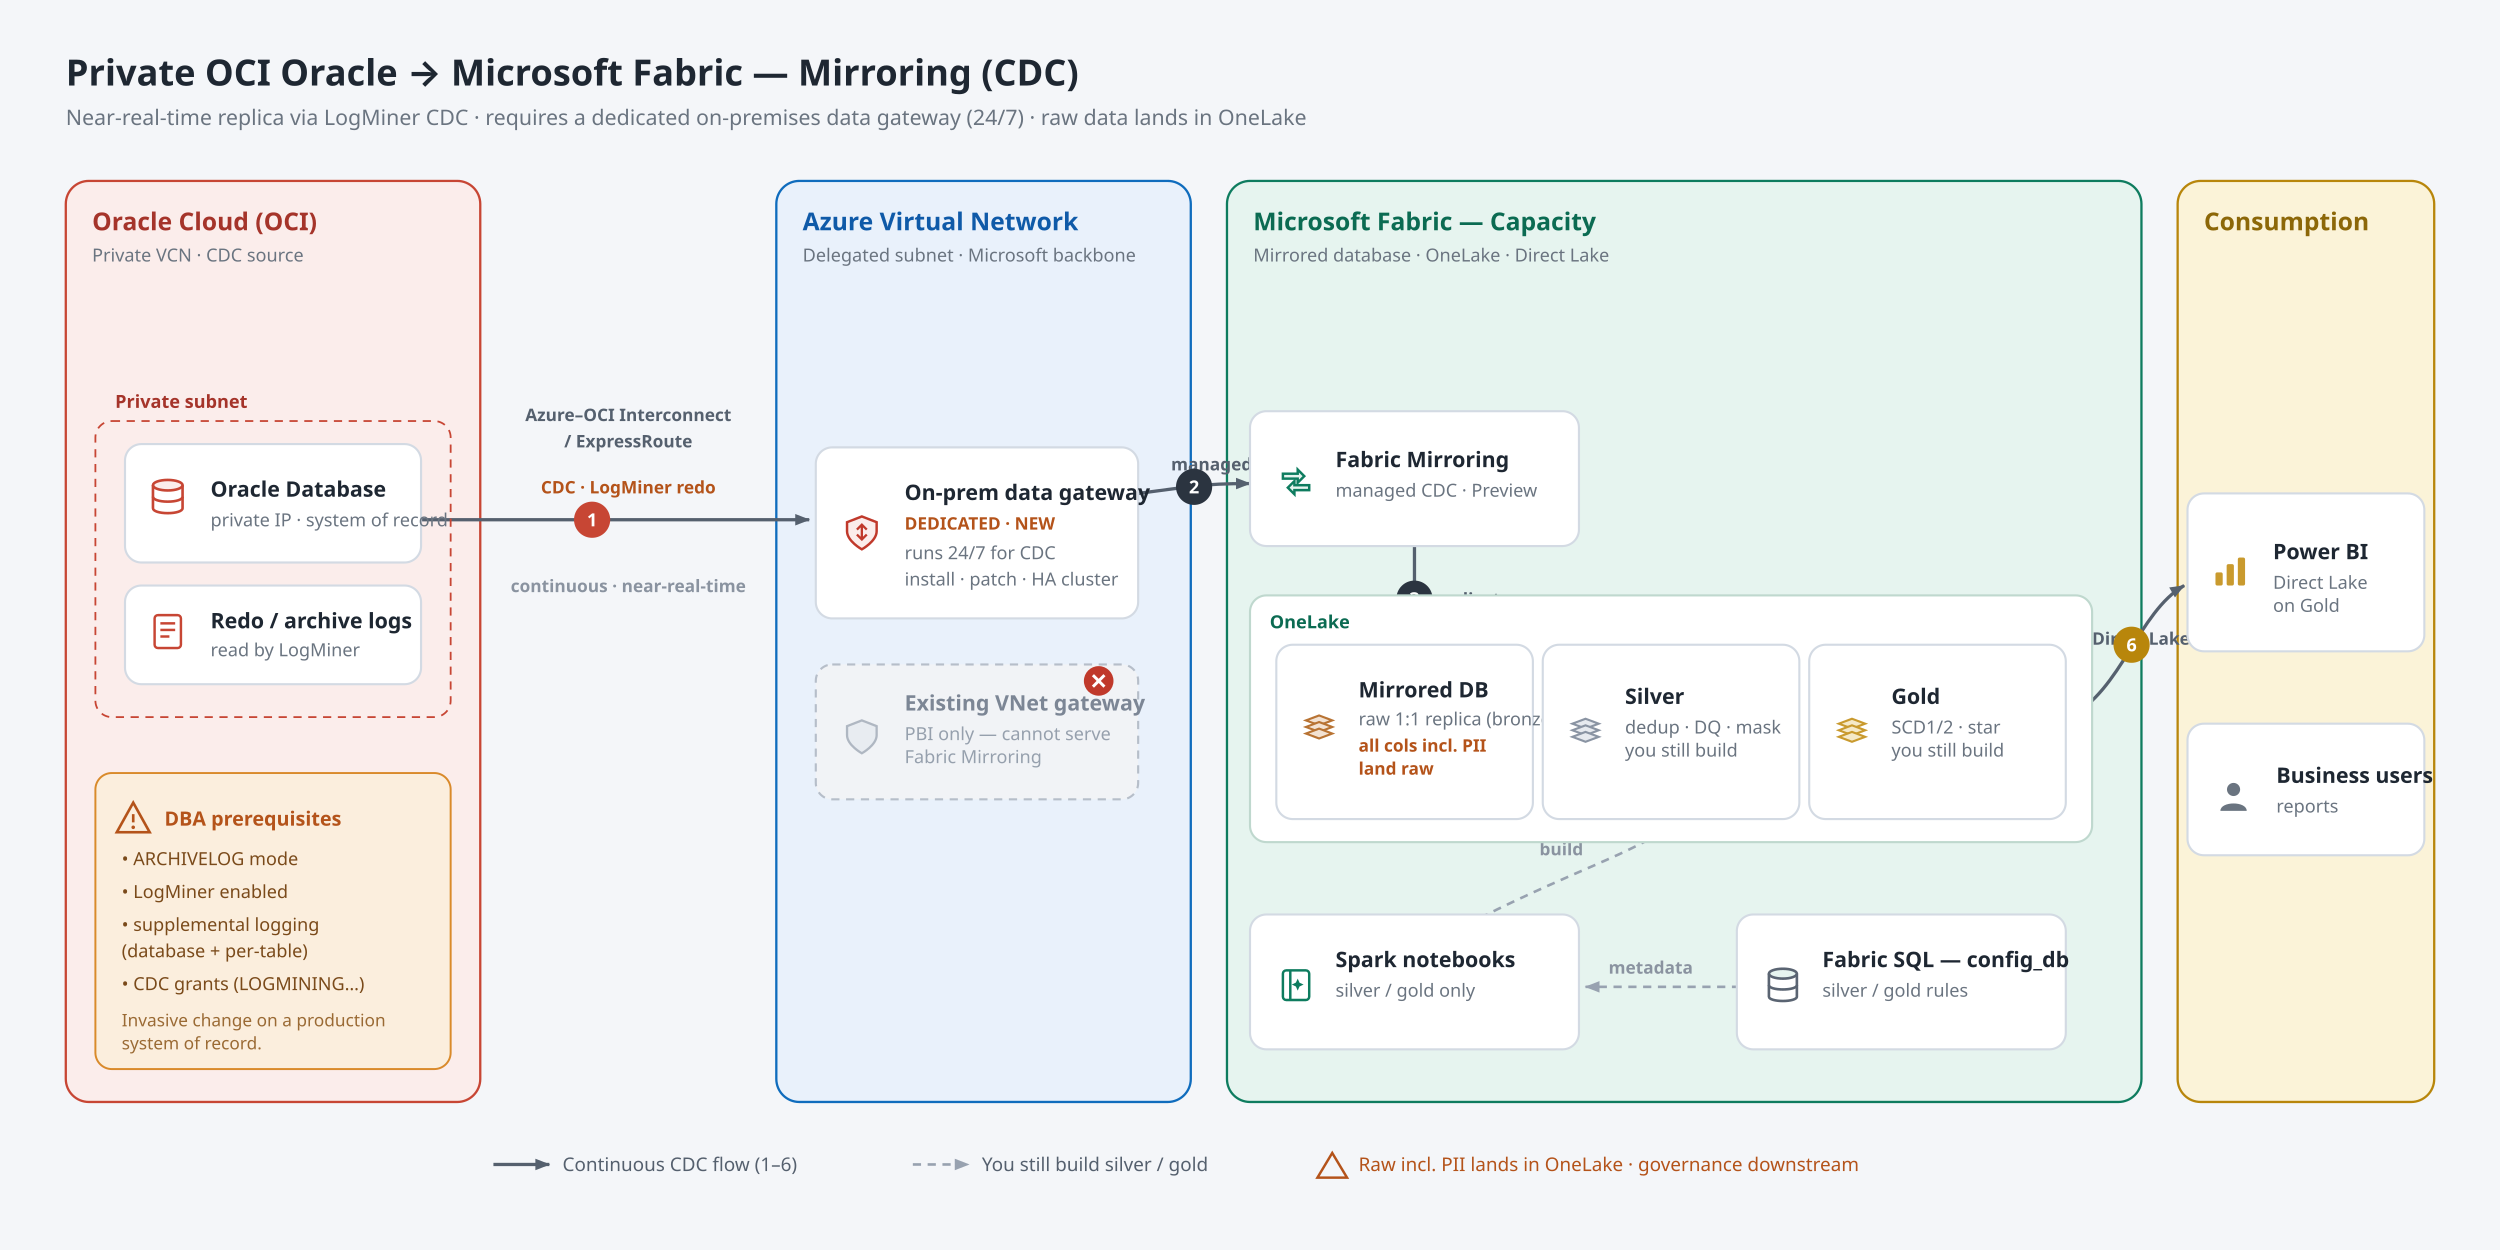
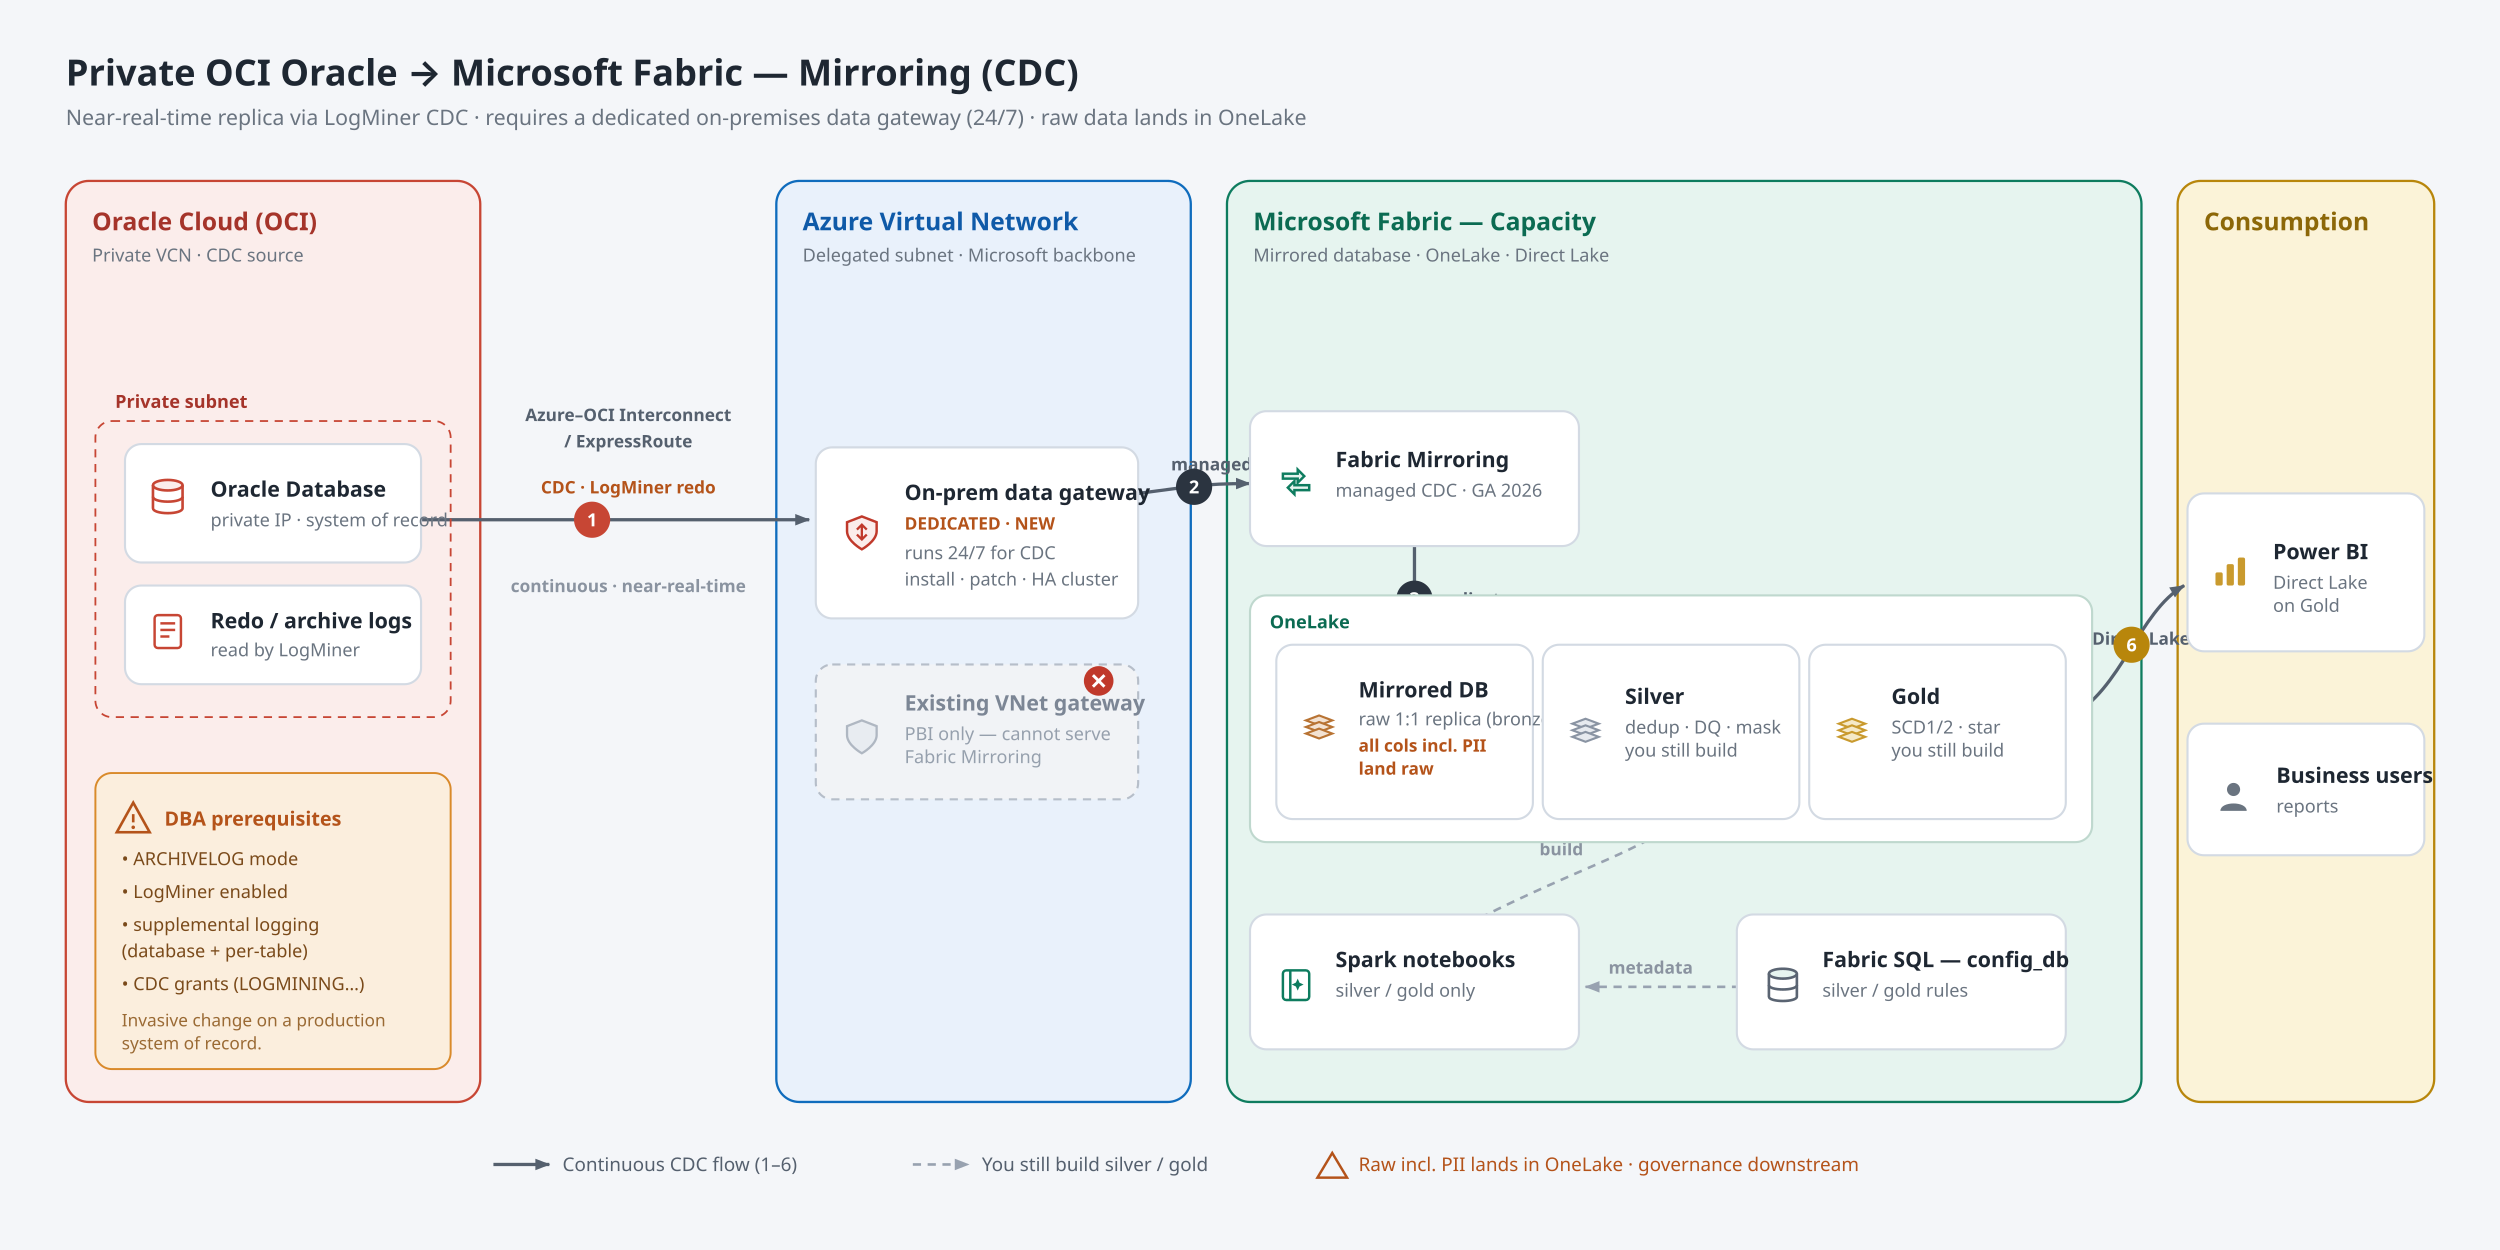
<svg xmlns="http://www.w3.org/2000/svg" viewBox="0 0 1520 760" font-family="'Segoe UI',system-ui,-apple-system,sans-serif">
  <defs>
    <marker id="ah" markerWidth="12" markerHeight="12" refX="8.5" refY="3.5" orient="auto" markerUnits="userSpaceOnUse">
      <path d="M0,0 L9,3.5 L0,7 Z" fill="#55606E" />
    </marker>
    <marker id="ahd" markerWidth="12" markerHeight="12" refX="8.5" refY="3.5" orient="auto" markerUnits="userSpaceOnUse">
      <path d="M0,0 L9,3.5 L0,7 Z" fill="#98A2B0" />
    </marker>
  </defs>
  <style>
    .zt{font-size:15px;font-weight:600;} .zs{font-size:11px;fill:#6A7480;}
    .tile{fill:#FFFFFF;stroke:#D3DAE3;stroke-width:1.3;}
    .tt{font-size:13px;font-weight:600;fill:#1E2732;} .ts{font-size:11px;fill:#6A7480;}
    .flow{stroke:#55606E;stroke-width:2;fill:none;} .ctrl{stroke:#98A2B0;stroke-width:1.6;fill:none;stroke-dasharray:5 4;}
    .al{font-size:10.5px;fill:#55606E;font-weight:600;} .cl{font-size:10.5px;fill:#8A93A0;font-weight:600;} .bn{font-size:11px;font-weight:700;fill:#fff;}
    .warn{font-size:10.5px;fill:#B4531A;font-weight:600;}
  </style>
  <rect x="0" y="0" width="1520" height="760" fill="#F4F6F9" />
  <text x="40" y="52" font-size="22" font-weight="700" fill="#1E2732">Private OCI Oracle → Microsoft Fabric — Mirroring (CDC)</text>
  <text x="40" y="76" font-size="13" fill="#6A7480">Near-real-time replica via LogMiner CDC · requires a dedicated on-premises data gateway (24/7) · raw data lands in OneLake</text>
  <rect x="40" y="110" width="252" height="560" rx="14" fill="#FBEDEB" stroke="#C74634" stroke-width="1.4" />
  <text class="zt" x="56" y="140" fill="#A5342A">Oracle Cloud (OCI)</text>
  <text class="zs" x="56" y="159">Private VCN · CDC source</text>
  <rect x="472" y="110" width="252" height="560" rx="14" fill="#E9F1FB" stroke="#0F6CBD" stroke-width="1.4" />
  <text class="zt" x="488" y="140" fill="#0F5AA8">Azure Virtual Network</text>
  <text class="zs" x="488" y="159">Delegated subnet · Microsoft backbone</text>
  <rect x="746" y="110" width="556" height="560" rx="14" fill="#E6F4EF" stroke="#0E7C5F" stroke-width="1.4" />
  <text class="zt" x="762" y="140" fill="#0B6B52">Microsoft Fabric — Capacity</text>
  <text class="zs" x="762" y="159">Mirrored database · OneLake · Direct Lake</text>
  <rect x="1324" y="110" width="156" height="560" rx="14" fill="#FBF3D8" stroke="#B8860B" stroke-width="1.4" />
  <text class="zt" x="1340" y="140" fill="#8C6708">Consumption</text>
  <text class="al" x="382" y="256" text-anchor="middle">Azure–OCI Interconnect</text>
  <text class="al" x="382" y="272" text-anchor="middle">/ ExpressRoute</text>
  <text class="warn" x="382" y="300" text-anchor="middle">CDC · LogMiner redo</text>
  <text class="cl" x="382" y="360" text-anchor="middle">continuous · near-real-time</text>
  <path class="flow" d="M250,316 H492" marker-end="url(#ah)" />
  <path class="flow" d="M692,300 C724,296 730,294 760,294" marker-end="url(#ah)" />
  <path class="flow" d="M860,332 V392" marker-end="url(#ah)" />
  <path class="flow" d="M934,448 H974" marker-end="url(#ah)" />
  <path class="flow" d="M1096,448 H1136" marker-end="url(#ah)" />
  <path class="flow" d="M1258,436 C1290,420 1300,372 1328,356" marker-end="url(#ah)" />
  <path class="ctrl" d="M1058,600 H964" marker-end="url(#ahd)" />
  <path class="ctrl" d="M900,558 C960,528 990,520 1016,502" marker-end="url(#ahd)" />
  <text class="al" x="712" y="286">managed</text>
  <text class="al" x="872" y="368">replicate</text>
  <text class="al" x="1272" y="392">Direct Lake</text>
  <text class="cl" x="978" y="592">metadata</text>
  <text class="cl" x="936" y="520">build</text>
  <g>
    <g transform="translate(360,316)">
      <circle r="11" fill="#C74634" />
      <text class="bn" text-anchor="middle" y="4">1</text>
    </g>
    <g transform="translate(726,296)">
      <circle r="11" fill="#2B3440" />
      <text class="bn" text-anchor="middle" y="4">2</text>
    </g>
    <g transform="translate(860,364)">
      <circle r="11" fill="#2B3440" />
      <text class="bn" text-anchor="middle" y="4">3</text>
    </g>
    <g transform="translate(954,448)">
      <circle r="11" fill="#2B3440" />
      <text class="bn" text-anchor="middle" y="4">4</text>
    </g>
    <g transform="translate(1116,448)">
      <circle r="11" fill="#2B3440" />
      <text class="bn" text-anchor="middle" y="4">5</text>
    </g>
    <g transform="translate(1296,392)">
      <circle r="11" fill="#B8860B" />
      <text class="bn" text-anchor="middle" y="4">6</text>
    </g>
  </g>
  <rect x="58" y="256" width="216" height="180" rx="10" fill="none" stroke="#C74634" stroke-width="1.1" stroke-dasharray="5 4" />
  <text x="70" y="248" font-size="11" font-weight="600" fill="#A5342A">Private subnet</text>
  <rect class="tile" x="76" y="270" width="180" height="72" rx="10" />
  <g transform="translate(90,290)">
    <g stroke="#C74634" stroke-width="1.6" fill="#FBEDEB">
      <ellipse cx="12" cy="5" rx="9" ry="3.2" />
      <path d="M3,5 V19 C3,20.8 7,22 12,22 C17,22 21,20.8 21,19 V5" fill="none" />
      <path d="M3,12 C3,13.8 7,15 12,15 C17,15 21,13.8 21,12" fill="none" />
    </g>
  </g>
  <text class="tt" x="128" y="302">Oracle Database</text>
  <text class="ts" x="128" y="320">private IP · system of record</text>
  <rect class="tile" x="76" y="356" width="180" height="60" rx="10" />
  <g transform="translate(90,372)">
    <g fill="none" stroke="#C74634" stroke-width="1.5">
      <rect x="4" y="2" width="16" height="20" rx="2" />
      <line x1="7.5" y1="7" x2="16.5" y2="7" />
      <line x1="7.5" y1="11" x2="16.5" y2="11" />
      <line x1="7.5" y1="15" x2="13" y2="15" />
    </g>
  </g>
  <text class="tt" x="128" y="382">Redo / archive logs</text>
  <text class="ts" x="128" y="399">read by LogMiner</text>
  <rect x="58" y="470" width="216" height="180" rx="10" fill="#FBEEDD" stroke="#D98A2B" stroke-width="1.2" />
  <g transform="translate(70,486)">
    <path d="M11,2 L21,20 H1 Z" fill="none" stroke="#B4531A" stroke-width="1.6" />
    <line x1="11" y1="9" x2="11" y2="14" stroke="#B4531A" stroke-width="1.6" />
    <circle cx="11" cy="17" r="1.1" fill="#B4531A" />
  </g>
  <text x="100" y="502" font-size="12" font-weight="700" fill="#B4531A">DBA prerequisites</text>
  <text x="74" y="526" font-size="11" fill="#7A4A1A">• ARCHIVELOG mode</text>
  <text x="74" y="546" font-size="11" fill="#7A4A1A">• LogMiner enabled</text>
  <text x="74" y="566" font-size="11" fill="#7A4A1A">• supplemental logging</text>
  <text x="74" y="582" font-size="11" fill="#7A4A1A">  (database + per-table)</text>
  <text x="74" y="602" font-size="11" fill="#7A4A1A">• CDC grants (LOGMINING…)</text>
  <text x="74" y="624" font-size="10.5" fill="#9A6A34">Invasive change on a production</text>
  <text x="74" y="638" font-size="10.5" fill="#9A6A34">system of record.</text>
  <rect class="tile" x="496" y="272" width="196" height="104" rx="10" stroke="#C0392B" stroke-width="1.8" />
  <g transform="translate(512,312)">
    <g fill="#FBEDEB" stroke="#C0392B" stroke-width="1.5">
      <path d="M12,2 L21,5.5 V11 C21,17 12,22 12,22 C12,22 3,17 3,11 V5.5 Z" />
      <path d="M12,7 V16 M9,10 L12,7 L15,10 M9,13 L12,16 L15,13" fill="none" stroke="#C0392B" stroke-width="1.4" />
    </g>
  </g>
  <text class="tt" x="550" y="304" fill="#A2291D">On-prem data gateway</text>
  <text class="warn" x="550" y="322">DEDICATED · NEW</text>
  <text class="ts" x="550" y="340">runs 24/7 for CDC</text>
  <text class="ts" x="550" y="356">install · patch · HA cluster</text>
  <rect x="496" y="404" width="196" height="82" rx="10" fill="#F1F3F6" stroke="#B6BEC9" stroke-width="1.3" stroke-dasharray="5 4" />
  <g transform="translate(512,436)" opacity="0.75">
    <g fill="#E5E9EF" stroke="#9AA3B0" stroke-width="1.4">
      <path d="M12,2 L21,5.5 V11 C21,17 12,22 12,22 C12,22 3,17 3,11 V5.5 Z" />
    </g>
  </g>
  <text x="550" y="432" font-size="13" font-weight="600" fill="#7C8695">Existing VNet gateway</text>
  <text x="550" y="450" font-size="11" fill="#96A0AD">PBI only — cannot serve</text>
  <text x="550" y="464" font-size="11" fill="#96A0AD">Fabric Mirroring</text>
  <g transform="translate(668,414)">
    <circle r="9" fill="#C0392B" />
    <path d="M-3.5,-3.5 L3.5,3.5 M3.5,-3.5 L-3.5,3.5" stroke="#fff" stroke-width="1.8" />
  </g>
  <rect class="tile" x="760" y="250" width="200" height="82" rx="10" />
  <g transform="translate(776,281)">
    <g stroke="#0E7C5F" stroke-width="1.5" fill="none">
      <path d="M4,7 h9 v-2.5 l4,4 l-4,4 v-2.5 h-9 Z" fill="#E6F4EF" />
      <path d="M20,17 h-9 v2.5 l-4,-4 l4,-4 v2.5 h9 Z" fill="#E6F4EF" />
    </g>
  </g>
  <text class="tt" x="812" y="284">Fabric Mirroring</text>
-   <text class="ts" x="812" y="302">managed CDC · Preview</text>
+   <text class="ts" x="812" y="302">managed CDC · GA 2026</text>
  <rect x="760" y="362" width="512" height="150" rx="10" fill="#FFFFFF" stroke="#BFD8CE" stroke-width="1.3" />
  <text x="772" y="382" font-size="11" font-weight="600" fill="#0B6B52">OneLake</text>
  <rect class="tile" x="776" y="392" width="156" height="106" rx="10" stroke="#C0392B" stroke-width="1.7" />
  <g transform="translate(790,430)">
    <g fill="#F3E2D2" stroke="#B87333" stroke-width="1.3">
      <path d="M4,8 L12,5 L20,8 L12,11 Z" />
      <path d="M4,12 L12,9 L20,12 L12,15 Z" />
      <path d="M4,16 L12,13 L20,16 L12,19 Z" />
    </g>
  </g>
  <text class="tt" x="826" y="424" fill="#A2291D">Mirrored DB</text>
  <text class="ts" x="826" y="441">raw 1:1 replica (bronze)</text>
  <text class="warn" x="826" y="457">all cols incl. PII</text>
  <text class="warn" x="826" y="471">land raw</text>
  <rect class="tile" x="938" y="392" width="156" height="106" rx="10" stroke="#8A94A3" />
  <g transform="translate(952,432)">
    <g fill="#E7EAEF" stroke="#8A94A3" stroke-width="1.3">
      <path d="M4,8 L12,5 L20,8 L12,11 Z" />
      <path d="M4,12 L12,9 L20,12 L12,15 Z" />
      <path d="M4,16 L12,13 L20,16 L12,19 Z" />
    </g>
  </g>
  <text class="tt" x="988" y="428" fill="#5A6472">Silver</text>
  <text class="ts" x="988" y="446">dedup · DQ · mask</text>
  <text class="ts" x="988" y="460">you still build</text>
  <rect class="tile" x="1100" y="392" width="156" height="106" rx="10" stroke="#C99A2E" />
  <g transform="translate(1114,432)">
    <g fill="#F5E9C8" stroke="#C99A2E" stroke-width="1.3">
      <path d="M4,8 L12,5 L20,8 L12,11 Z" />
      <path d="M4,12 L12,9 L20,12 L12,15 Z" />
      <path d="M4,16 L12,13 L20,16 L12,19 Z" />
    </g>
  </g>
  <text class="tt" x="1150" y="428" fill="#8C6708">Gold</text>
  <text class="ts" x="1150" y="446">SCD1/2 · star</text>
  <text class="ts" x="1150" y="460">you still build</text>
  <rect class="tile" x="760" y="556" width="200" height="82" rx="10" />
  <g transform="translate(776,587)">
    <g fill="none" stroke="#0E7C5F" stroke-width="1.5">
      <rect x="4" y="3" width="16" height="18" rx="2" />
      <line x1="8.5" y1="3" x2="8.5" y2="21" />
      <path d="M13,8 l1.1,2.5 L16.6,11.6 l-2.5,1.2 L13,15.3 l-1.1,-2.5 L9.4,11.6 l2.5,-1.2 Z" fill="#0E7C5F" stroke="none" />
    </g>
  </g>
  <text class="tt" x="812" y="588">Spark notebooks</text>
  <text class="ts" x="812" y="606">silver / gold only</text>
  <rect class="tile" x="1056" y="556" width="200" height="82" rx="10" />
  <g transform="translate(1072,587)">
    <g stroke="#0E7C5F" stroke-width="1.6" fill="#E6F4EF">
      <ellipse cx="12" cy="5" rx="8.5" ry="3" stroke="#5A6472" />
      <path d="M3.5,5 V19 C3.5,20.6 7.5,21.6 12,21.6 C16.5,21.6 20.5,20.6 20.5,19 V5" fill="none" stroke="#5A6472" />
      <path d="M3.5,12 C3.5,13.6 7.5,14.6 12,14.6 C16.5,14.6 20.5,13.6 20.5,12" fill="none" stroke="#5A6472" />
    </g>
  </g>
  <text class="tt" x="1108" y="588">Fabric SQL — config_db</text>
  <text class="ts" x="1108" y="606">silver / gold rules</text>
  <rect class="tile" x="1330" y="300" width="144" height="96" rx="10" stroke="#B8860B" />
  <g transform="translate(1344,336)">
    <g fill="#C99A2E">
      <rect x="3" y="12" width="4.4" height="8" rx="1" />
      <rect x="9.8" y="7" width="4.4" height="13" rx="1" />
      <rect x="16.6" y="3" width="4.4" height="17" rx="1" />
    </g>
  </g>
  <text class="tt" x="1382" y="340">Power BI</text>
  <text class="ts" x="1382" y="358">Direct Lake</text>
  <text class="ts" x="1382" y="372">on Gold</text>
  <rect class="tile" x="1330" y="440" width="144" height="80" rx="10" />
  <g transform="translate(1346,472)">
    <g fill="#6A7480">
      <circle cx="12" cy="8" r="4" />
      <path d="M4,21 C4,15 20,15 20,21 Z" />
    </g>
  </g>
  <text class="tt" x="1384" y="476">Business users</text>
  <text class="ts" x="1384" y="494">reports</text>
  <g transform="translate(300,700)">
    <line x1="0" y1="8" x2="34" y2="8" class="flow" marker-end="url(#ah)" />
    <text x="42" y="12" font-size="11.5" fill="#55606E">Continuous CDC flow (1–6)</text>
    <line x1="255" y1="8" x2="289" y2="8" class="ctrl" marker-end="url(#ahd)" />
    <text x="297" y="12" font-size="11.5" fill="#55606E">You still build silver / gold</text>
    <g transform="translate(500,0)">
      <path d="M10,1 L19,16 H1 Z" fill="none" stroke="#B4531A" stroke-width="1.5" />
      <text x="26" y="12" font-size="11.5" fill="#B4531A">Raw incl. PII lands in OneLake · governance downstream</text>
    </g>
  </g>
</svg>
